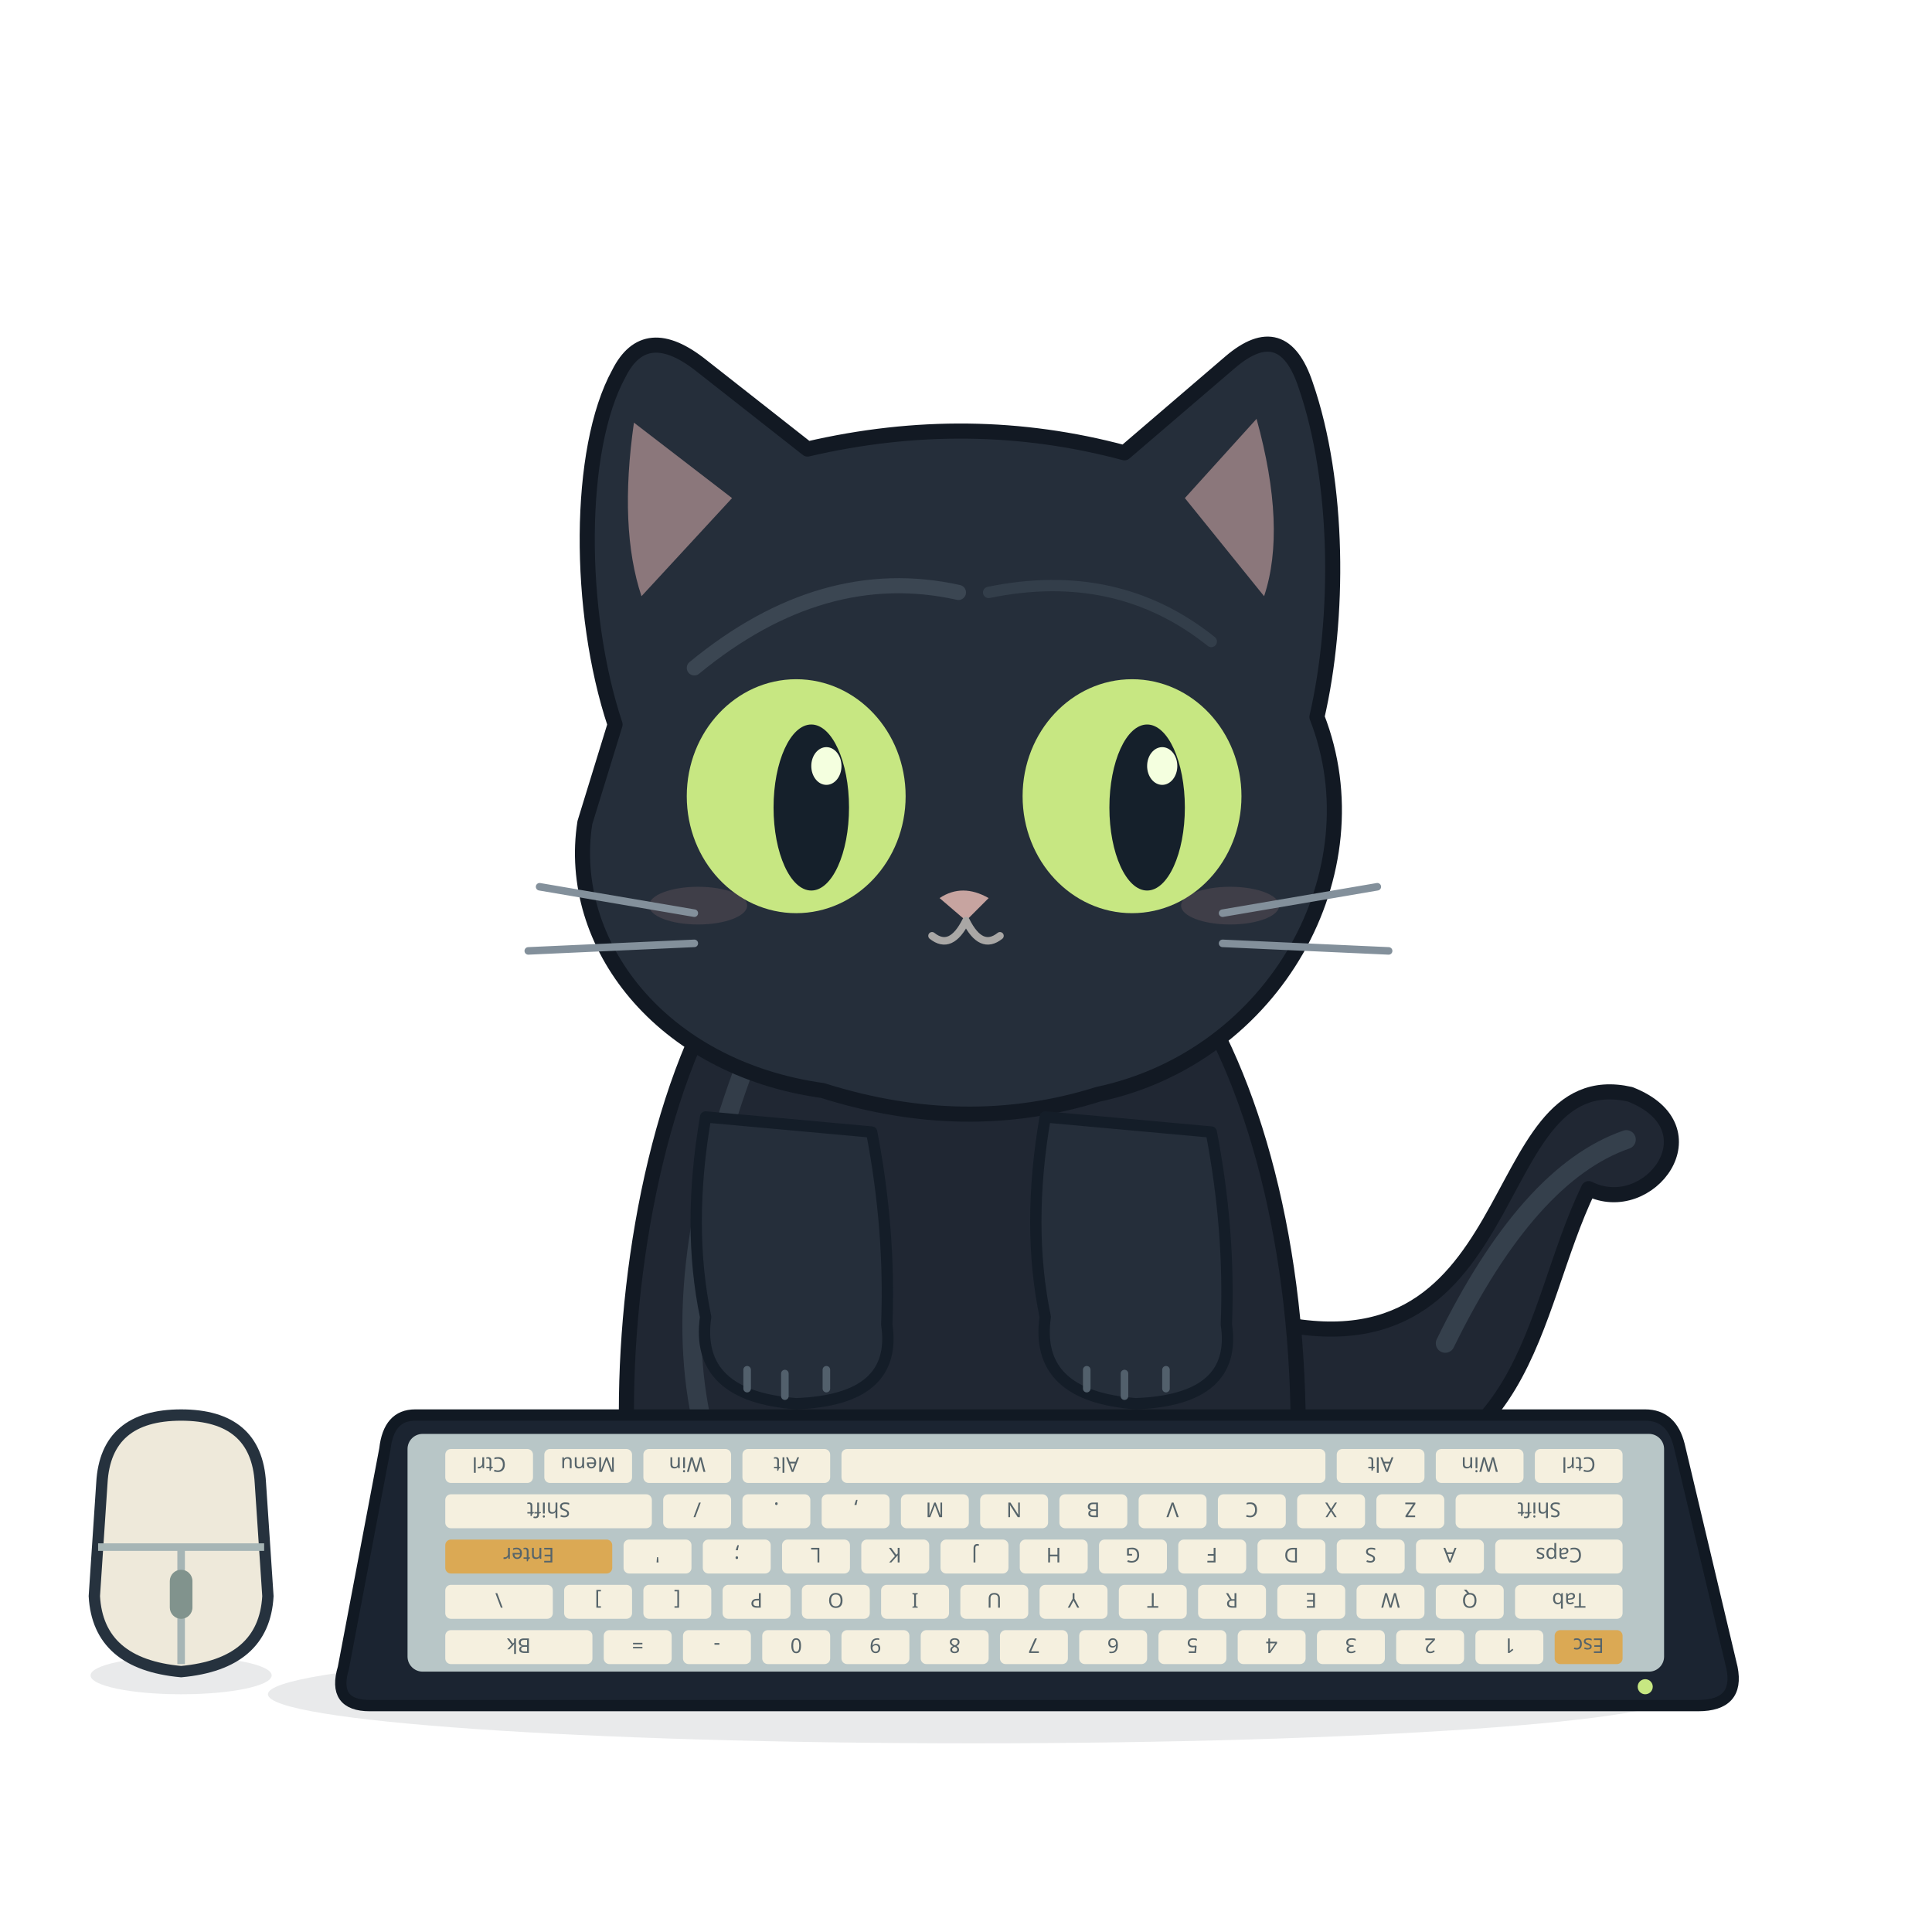
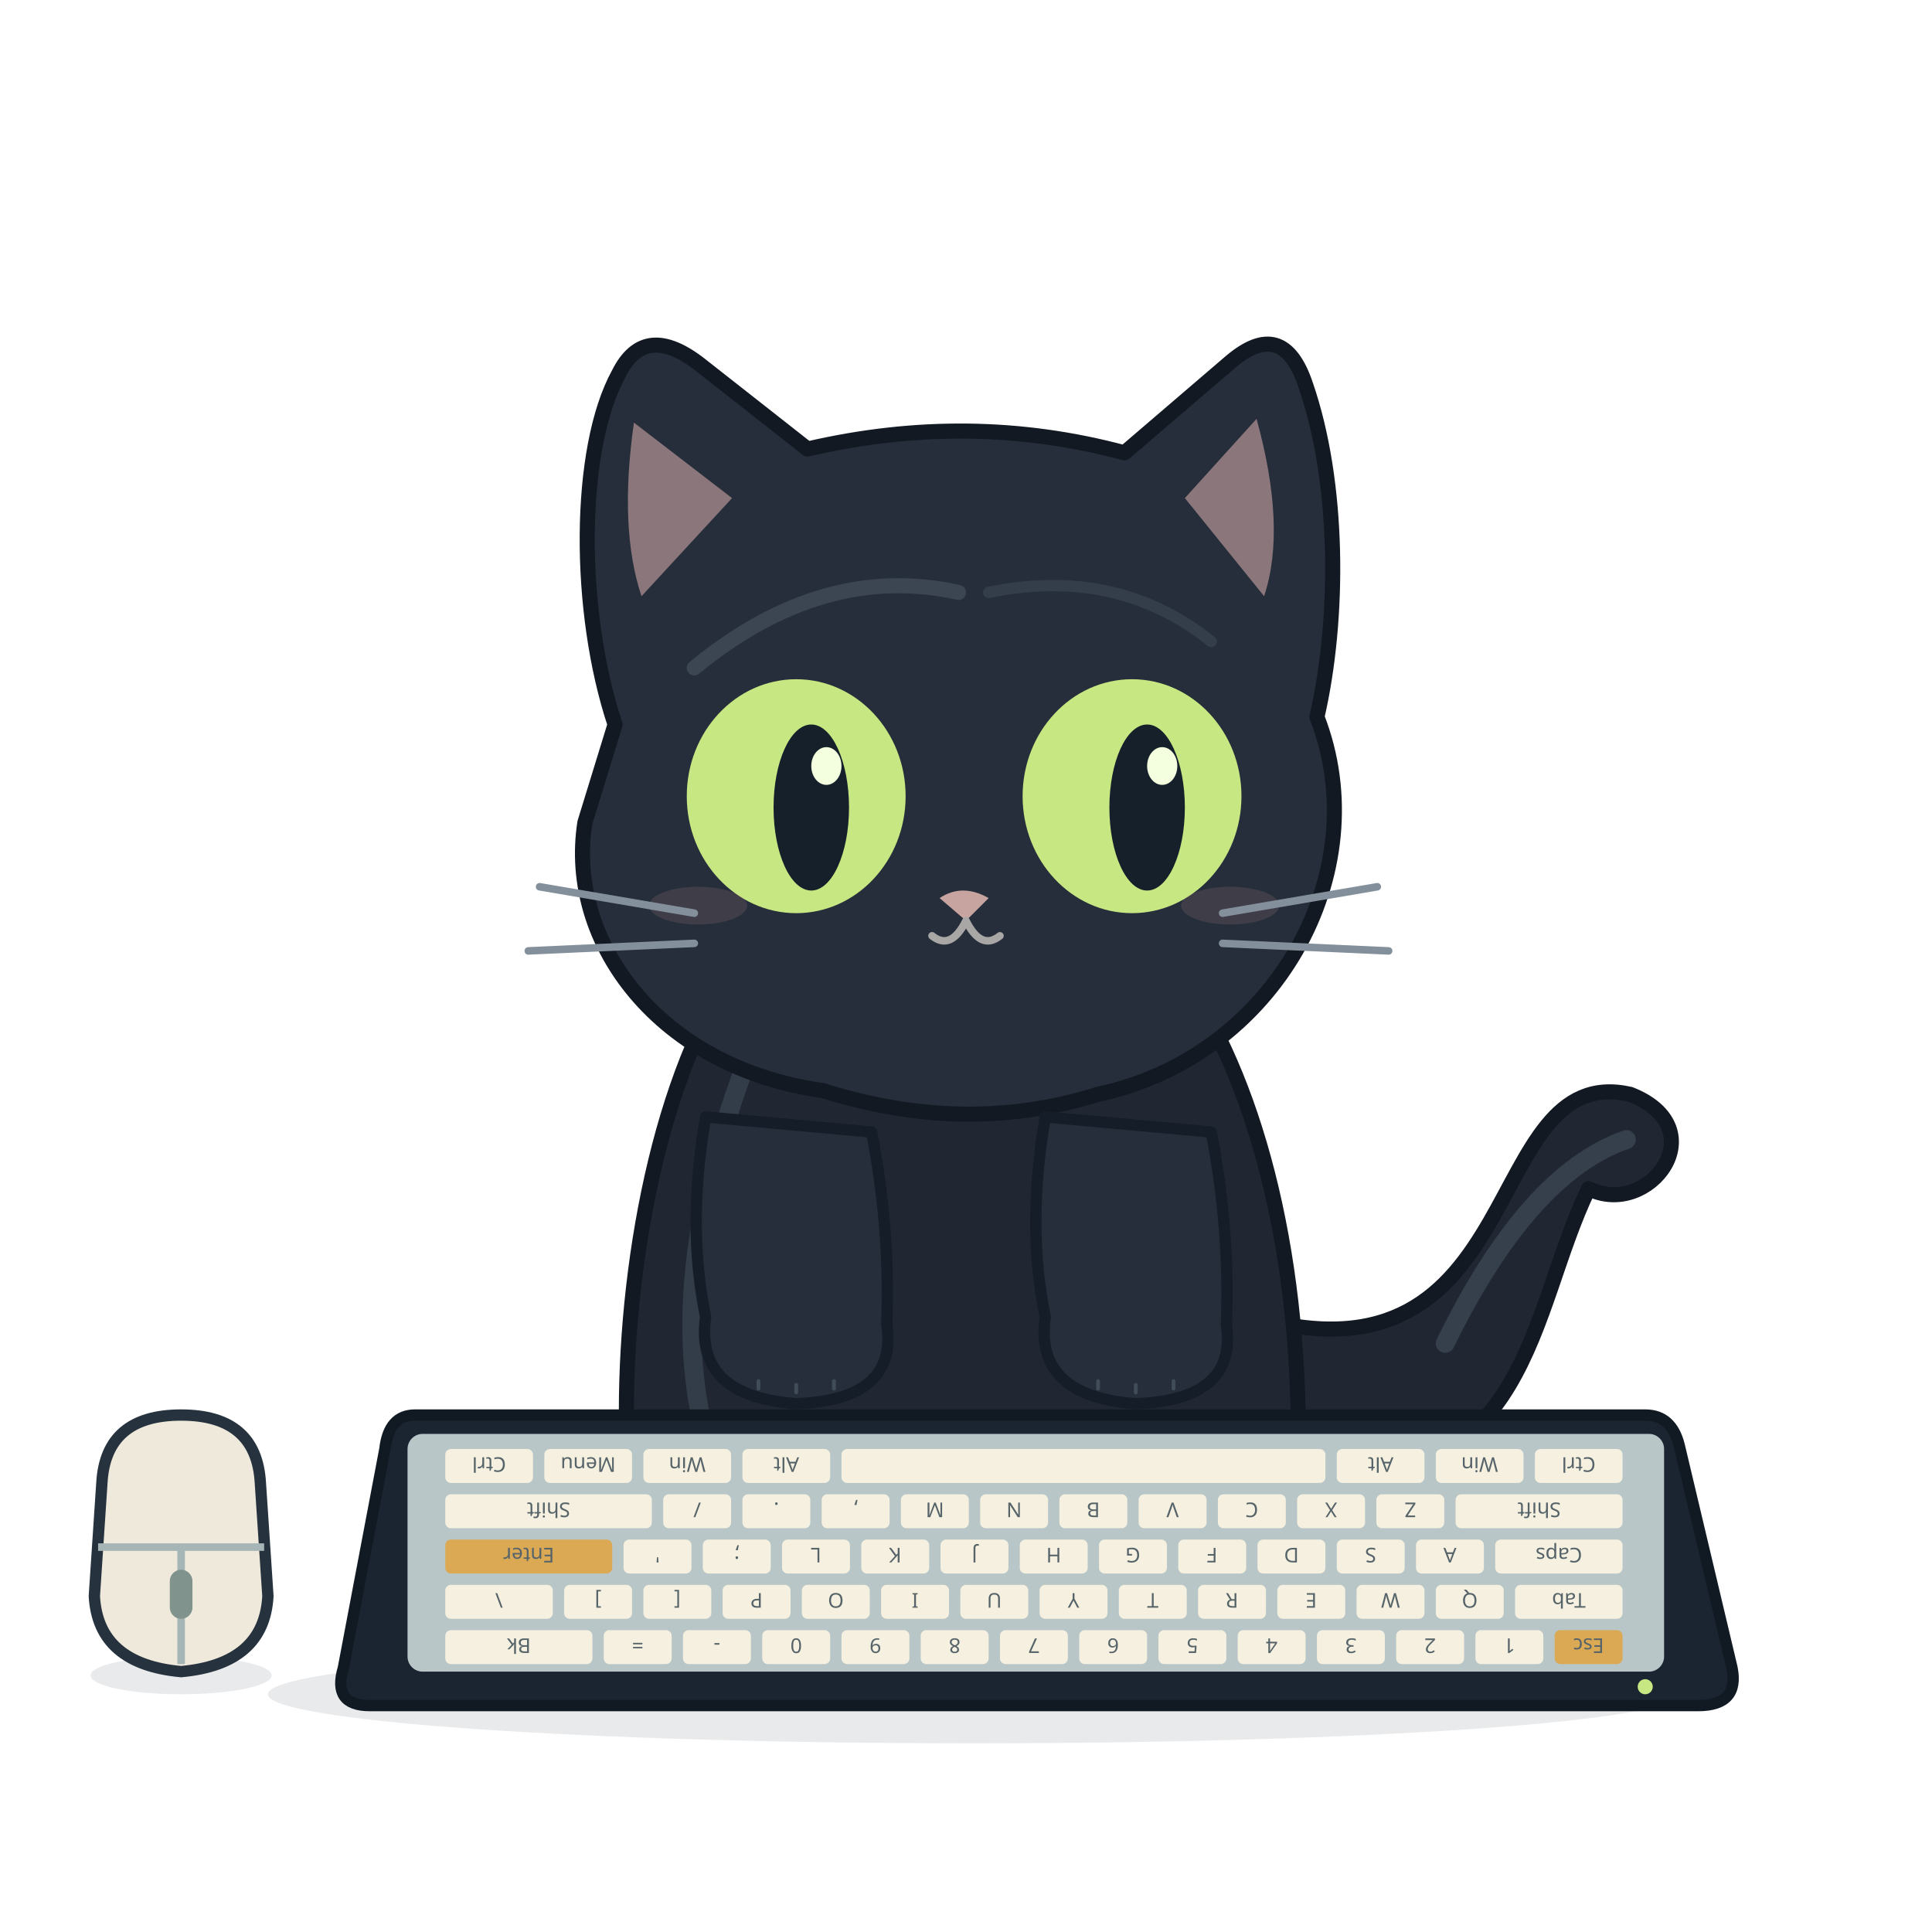
<svg xmlns="http://www.w3.org/2000/svg" width="512" height="512" viewBox="0 0 512 512">
  <ellipse cx="258" cy="449" rx="187" ry="13" fill="#17212d18" />
  <path d="M 332 349 C 406 370 392 281 432 290 C 455 299 437 323 421 315 C 405 348 406 395 345 393 Z" fill="#202733" stroke="#121923" stroke-width="4" stroke-linecap="round" stroke-linejoin="round" />
  <path d="M 383 356 Q 405 311 431 302" fill="none" stroke="#35404c" stroke-width="5" stroke-linecap="round" stroke-linejoin="round" />
  <path d="M 198 252 C 176 280 166 332 166 374 Q 163 407 195 413 L 316 413 Q 349 410 344 374 C 343 321 329 278 310 254 Z" fill="#202733" stroke="#121923" stroke-width="4" stroke-linecap="round" stroke-linejoin="round" />
  <path d="M 198 281 Q 176 339 187 381" fill="none" stroke="#333d49" stroke-width="5" stroke-linecap="round" stroke-linejoin="round" />
  <ellipse cx="210" cy="398" rx="36" ry="20" fill="#151d28" />
  <ellipse cx="303" cy="398" rx="36" ry="20" fill="#151d28" />
  <path d="M 163 192 C 153 162 153 119 164 99 Q 171 85 186 97 L 214 119 Q 257 109 298 120 L 326 96 Q 340 84 346 102 C 355 128 355 164 349 190 C 365 231 338 280 291 290 Q 256 301 218 289 C 175 283 150 250 155 218 Z" fill="#252e3a" stroke="#121923" stroke-width="4" stroke-linecap="round" stroke-linejoin="round" />
  <path d="M 168 112 Q 164 140 170 158 L 194 132 Z" fill="#8b777b" stroke="none" stroke-width="1" stroke-linecap="round" stroke-linejoin="round" />
  <path d="M 333 111 Q 341 140 335 158 L 314 132 Z" fill="#8b777b" stroke="none" stroke-width="1" stroke-linecap="round" stroke-linejoin="round" />
  <path d="M 184 177 Q 218 149 254 157" fill="none" stroke="#3b4652" stroke-width="4" stroke-linecap="round" stroke-linejoin="round" />
  <path d="M 262 157 Q 296 150 321 170" fill="none" stroke="#333e4a" stroke-width="3" stroke-linecap="round" stroke-linejoin="round" />
  <ellipse cx="211" cy="211" rx="29" ry="31" fill="#c7e782" />
  <ellipse cx="215" cy="214" rx="10" ry="22" fill="#15202b" />
  <ellipse cx="219" cy="203" rx="4" ry="5" fill="#f4ffdf" />
  <ellipse cx="300" cy="211" rx="29" ry="31" fill="#c7e782" />
  <ellipse cx="304" cy="214" rx="10" ry="22" fill="#15202b" />
  <ellipse cx="308" cy="203" rx="4" ry="5" fill="#f4ffdf" />
  <ellipse cx="185" cy="240" rx="13" ry="5" fill="#db9e9e24" />
  <ellipse cx="326" cy="240" rx="13" ry="5" fill="#db9e9e24" />
  <path d="M 249 238 Q 255 234 262 238 L 256 244 Z" fill="#c7a4a0" stroke="none" stroke-width="1" stroke-linecap="round" stroke-linejoin="round" />
  <path d="M 256 244 Q 252 252 247 248 M 256 244 Q 260 252 265 248" fill="none" stroke="#a9a7a5" stroke-width="2" stroke-linecap="round" stroke-linejoin="round" />
  <path d="M 184 242 L 143 235" fill="none" stroke="#83909b" stroke-width="2" stroke-linecap="round" stroke-linejoin="round" />
  <path d="M 184 250 L 140 252" fill="none" stroke="#83909b" stroke-width="2" stroke-linecap="round" stroke-linejoin="round" />
  <path d="M 324 242 L 365 235" fill="none" stroke="#83909b" stroke-width="2" stroke-linecap="round" stroke-linejoin="round" />
  <path d="M 324 250 L 368 252" fill="none" stroke="#83909b" stroke-width="2" stroke-linecap="round" stroke-linejoin="round" />
  <path d="M 110 375 L 436 375 Q 443 375 445 383 L 459 442 Q 461 452 450 452 L 98 452 Q 88 452 91 442 L 102 384 Q 103 375 110 375 Z" fill="#1b2431" stroke="#111923" stroke-width="3" stroke-linecap="round" stroke-linejoin="round" />
  <rect x="108" y="380" width="333" height="63" rx="4" fill="#b8c6c7" />
  <g transform="rotate(180 275 409)">
    <rect x="120" y="377" width="18" height="9" rx="1.5" fill="#dba954" />
    <text x="129.0" y="383.8" text-anchor="middle" font-family="sans-serif" font-size="5.4" fill="#56646a">Esc</text>
    <rect x="141" y="377" width="18" height="9" rx="1.5" fill="#f5f0df" />
    <text x="150.0" y="383.8" text-anchor="middle" font-family="sans-serif" font-size="5.4" fill="#56646a">1</text>
    <rect x="162" y="377" width="18" height="9" rx="1.5" fill="#f5f0df" />
    <text x="171.0" y="383.8" text-anchor="middle" font-family="sans-serif" font-size="5.4" fill="#56646a">2</text>
    <rect x="183" y="377" width="18" height="9" rx="1.5" fill="#f5f0df" />
    <text x="192.0" y="383.8" text-anchor="middle" font-family="sans-serif" font-size="5.4" fill="#56646a">3</text>
    <rect x="204" y="377" width="18" height="9" rx="1.5" fill="#f5f0df" />
    <text x="213.0" y="383.8" text-anchor="middle" font-family="sans-serif" font-size="5.4" fill="#56646a">4</text>
    <rect x="225" y="377" width="18" height="9" rx="1.5" fill="#f5f0df" />
    <text x="234.0" y="383.8" text-anchor="middle" font-family="sans-serif" font-size="5.4" fill="#56646a">5</text>
    <rect x="246" y="377" width="18" height="9" rx="1.5" fill="#f5f0df" />
    <text x="255.0" y="383.8" text-anchor="middle" font-family="sans-serif" font-size="5.4" fill="#56646a">6</text>
    <rect x="267" y="377" width="18" height="9" rx="1.5" fill="#f5f0df" />
    <text x="276.0" y="383.8" text-anchor="middle" font-family="sans-serif" font-size="5.4" fill="#56646a">7</text>
    <rect x="288" y="377" width="18" height="9" rx="1.5" fill="#f5f0df" />
    <text x="297.0" y="383.8" text-anchor="middle" font-family="sans-serif" font-size="5.4" fill="#56646a">8</text>
    <rect x="309" y="377" width="18" height="9" rx="1.5" fill="#f5f0df" />
    <text x="318.0" y="383.8" text-anchor="middle" font-family="sans-serif" font-size="5.4" fill="#56646a">9</text>
    <rect x="330" y="377" width="18" height="9" rx="1.5" fill="#f5f0df" />
    <text x="339.0" y="383.8" text-anchor="middle" font-family="sans-serif" font-size="5.4" fill="#56646a">0</text>
    <rect x="351" y="377" width="18" height="9" rx="1.5" fill="#f5f0df" />
    <text x="360.0" y="383.8" text-anchor="middle" font-family="sans-serif" font-size="5.4" fill="#56646a">-</text>
    <rect x="372" y="377" width="18" height="9" rx="1.5" fill="#f5f0df" />
    <text x="381.0" y="383.8" text-anchor="middle" font-family="sans-serif" font-size="5.4" fill="#56646a">=</text>
    <rect x="393" y="377" width="39" height="9" rx="1.5" fill="#f5f0df" />
    <text x="412.5" y="383.8" text-anchor="middle" font-family="sans-serif" font-size="5.4" fill="#56646a">Bk</text>
    <rect x="120" y="389" width="28.5" height="9" rx="1.5" fill="#f5f0df" />
    <text x="134.25" y="395.8" text-anchor="middle" font-family="sans-serif" font-size="5.4" fill="#56646a">Tab</text>
    <rect x="151.5" y="389" width="18" height="9" rx="1.5" fill="#f5f0df" />
    <text x="160.5" y="395.8" text-anchor="middle" font-family="sans-serif" font-size="5.4" fill="#56646a">Q</text>
    <rect x="172.5" y="389" width="18" height="9" rx="1.5" fill="#f5f0df" />
    <text x="181.5" y="395.8" text-anchor="middle" font-family="sans-serif" font-size="5.4" fill="#56646a">W</text>
    <rect x="193.5" y="389" width="18" height="9" rx="1.5" fill="#f5f0df" />
    <text x="202.5" y="395.8" text-anchor="middle" font-family="sans-serif" font-size="5.4" fill="#56646a">E</text>
    <rect x="214.5" y="389" width="18" height="9" rx="1.5" fill="#f5f0df" />
    <text x="223.5" y="395.8" text-anchor="middle" font-family="sans-serif" font-size="5.4" fill="#56646a">R</text>
    <rect x="235.5" y="389" width="18" height="9" rx="1.5" fill="#f5f0df" />
    <text x="244.5" y="395.8" text-anchor="middle" font-family="sans-serif" font-size="5.4" fill="#56646a">T</text>
    <rect x="256.5" y="389" width="18" height="9" rx="1.5" fill="#f5f0df" />
    <text x="265.5" y="395.8" text-anchor="middle" font-family="sans-serif" font-size="5.4" fill="#56646a">Y</text>
    <rect x="277.5" y="389" width="18" height="9" rx="1.5" fill="#f5f0df" />
    <text x="286.5" y="395.8" text-anchor="middle" font-family="sans-serif" font-size="5.4" fill="#56646a">U</text>
    <rect x="298.5" y="389" width="18" height="9" rx="1.5" fill="#f5f0df" />
    <text x="307.5" y="395.8" text-anchor="middle" font-family="sans-serif" font-size="5.4" fill="#56646a">I</text>
    <rect x="319.5" y="389" width="18" height="9" rx="1.5" fill="#f5f0df" />
    <text x="328.5" y="395.8" text-anchor="middle" font-family="sans-serif" font-size="5.4" fill="#56646a">O</text>
    <rect x="340.5" y="389" width="18" height="9" rx="1.5" fill="#f5f0df" />
    <text x="349.5" y="395.8" text-anchor="middle" font-family="sans-serif" font-size="5.4" fill="#56646a">P</text>
    <rect x="361.5" y="389" width="18" height="9" rx="1.5" fill="#f5f0df" />
    <text x="370.5" y="395.8" text-anchor="middle" font-family="sans-serif" font-size="5.4" fill="#56646a">[</text>
    <rect x="382.5" y="389" width="18" height="9" rx="1.5" fill="#f5f0df" />
    <text x="391.5" y="395.8" text-anchor="middle" font-family="sans-serif" font-size="5.4" fill="#56646a">]</text>
    <rect x="403.5" y="389" width="28.5" height="9" rx="1.5" fill="#f5f0df" />
    <text x="417.75" y="395.8" text-anchor="middle" font-family="sans-serif" font-size="5.4" fill="#56646a">\</text>
    <rect x="120" y="401" width="33.75" height="9" rx="1.5" fill="#f5f0df" />
    <text x="136.875" y="407.8" text-anchor="middle" font-family="sans-serif" font-size="5.4" fill="#56646a">Caps</text>
    <rect x="156.75" y="401" width="18" height="9" rx="1.5" fill="#f5f0df" />
    <text x="165.75" y="407.8" text-anchor="middle" font-family="sans-serif" font-size="5.4" fill="#56646a">A</text>
    <rect x="177.75" y="401" width="18" height="9" rx="1.5" fill="#f5f0df" />
    <text x="186.75" y="407.8" text-anchor="middle" font-family="sans-serif" font-size="5.4" fill="#56646a">S</text>
    <rect x="198.75" y="401" width="18" height="9" rx="1.5" fill="#f5f0df" />
    <text x="207.75" y="407.8" text-anchor="middle" font-family="sans-serif" font-size="5.4" fill="#56646a">D</text>
    <rect x="219.75" y="401" width="18" height="9" rx="1.5" fill="#f5f0df" />
    <text x="228.75" y="407.8" text-anchor="middle" font-family="sans-serif" font-size="5.4" fill="#56646a">F</text>
    <rect x="240.75" y="401" width="18" height="9" rx="1.5" fill="#f5f0df" />
    <text x="249.75" y="407.8" text-anchor="middle" font-family="sans-serif" font-size="5.4" fill="#56646a">G</text>
    <rect x="261.75" y="401" width="18" height="9" rx="1.5" fill="#f5f0df" />
    <text x="270.75" y="407.8" text-anchor="middle" font-family="sans-serif" font-size="5.4" fill="#56646a">H</text>
    <rect x="282.75" y="401" width="18" height="9" rx="1.5" fill="#f5f0df" />
    <text x="291.75" y="407.8" text-anchor="middle" font-family="sans-serif" font-size="5.4" fill="#56646a">J</text>
    <rect x="303.75" y="401" width="18" height="9" rx="1.5" fill="#f5f0df" />
    <text x="312.75" y="407.8" text-anchor="middle" font-family="sans-serif" font-size="5.4" fill="#56646a">K</text>
    <rect x="324.75" y="401" width="18" height="9" rx="1.5" fill="#f5f0df" />
    <text x="333.75" y="407.8" text-anchor="middle" font-family="sans-serif" font-size="5.4" fill="#56646a">L</text>
    <rect x="345.75" y="401" width="18" height="9" rx="1.5" fill="#f5f0df" />
    <text x="354.75" y="407.8" text-anchor="middle" font-family="sans-serif" font-size="5.4" fill="#56646a">;</text>
    <rect x="366.75" y="401" width="18" height="9" rx="1.5" fill="#f5f0df" />
    <text x="375.75" y="407.8" text-anchor="middle" font-family="sans-serif" font-size="5.4" fill="#56646a">'</text>
    <rect x="387.75" y="401" width="44.25" height="9" rx="1.5" fill="#dba954" />
    <text x="409.875" y="407.8" text-anchor="middle" font-family="sans-serif" font-size="5.4" fill="#56646a">Enter</text>
    <rect x="120" y="413" width="44.25" height="9" rx="1.5" fill="#f5f0df" />
    <text x="142.125" y="419.8" text-anchor="middle" font-family="sans-serif" font-size="5.4" fill="#56646a">Shift</text>
    <rect x="167.25" y="413" width="18" height="9" rx="1.5" fill="#f5f0df" />
    <text x="176.25" y="419.8" text-anchor="middle" font-family="sans-serif" font-size="5.4" fill="#56646a">Z</text>
    <rect x="188.25" y="413" width="18" height="9" rx="1.5" fill="#f5f0df" />
    <text x="197.25" y="419.8" text-anchor="middle" font-family="sans-serif" font-size="5.4" fill="#56646a">X</text>
    <rect x="209.25" y="413" width="18" height="9" rx="1.5" fill="#f5f0df" />
    <text x="218.25" y="419.8" text-anchor="middle" font-family="sans-serif" font-size="5.4" fill="#56646a">C</text>
    <rect x="230.25" y="413" width="18" height="9" rx="1.5" fill="#f5f0df" />
    <text x="239.25" y="419.8" text-anchor="middle" font-family="sans-serif" font-size="5.4" fill="#56646a">V</text>
    <rect x="251.25" y="413" width="18" height="9" rx="1.5" fill="#f5f0df" />
    <text x="260.25" y="419.8" text-anchor="middle" font-family="sans-serif" font-size="5.4" fill="#56646a">B</text>
    <rect x="272.25" y="413" width="18" height="9" rx="1.5" fill="#f5f0df" />
    <text x="281.25" y="419.8" text-anchor="middle" font-family="sans-serif" font-size="5.4" fill="#56646a">N</text>
    <rect x="293.25" y="413" width="18" height="9" rx="1.5" fill="#f5f0df" />
    <text x="302.25" y="419.8" text-anchor="middle" font-family="sans-serif" font-size="5.4" fill="#56646a">M</text>
    <rect x="314.25" y="413" width="18" height="9" rx="1.5" fill="#f5f0df" />
    <text x="323.25" y="419.8" text-anchor="middle" font-family="sans-serif" font-size="5.4" fill="#56646a">,</text>
    <rect x="335.25" y="413" width="18" height="9" rx="1.5" fill="#f5f0df" />
    <text x="344.25" y="419.8" text-anchor="middle" font-family="sans-serif" font-size="5.4" fill="#56646a">.</text>
    <rect x="356.25" y="413" width="18" height="9" rx="1.5" fill="#f5f0df" />
    <text x="365.25" y="419.8" text-anchor="middle" font-family="sans-serif" font-size="5.4" fill="#56646a">/</text>
    <rect x="377.25" y="413" width="54.75" height="9" rx="1.5" fill="#f5f0df" />
    <text x="404.625" y="419.8" text-anchor="middle" font-family="sans-serif" font-size="5.4" fill="#56646a">Shift</text>
    <rect x="120" y="425" width="23.25" height="9" rx="1.5" fill="#f5f0df" />
    <text x="131.625" y="431.8" text-anchor="middle" font-family="sans-serif" font-size="5.4" fill="#56646a">Ctrl</text>
    <rect x="146.25" y="425" width="23.25" height="9" rx="1.5" fill="#f5f0df" />
    <text x="157.875" y="431.8" text-anchor="middle" font-family="sans-serif" font-size="5.4" fill="#56646a">Win</text>
    <rect x="172.5" y="425" width="23.25" height="9" rx="1.5" fill="#f5f0df" />
    <text x="184.125" y="431.8" text-anchor="middle" font-family="sans-serif" font-size="5.4" fill="#56646a">Alt</text>
    <rect x="198.75" y="425" width="128.25" height="9" rx="1.5" fill="#f5f0df" />
    <text x="262.875" y="431.8" text-anchor="middle" font-family="sans-serif" font-size="5.4" fill="#56646a" />
    <rect x="330.0" y="425" width="23.25" height="9" rx="1.5" fill="#f5f0df" />
    <text x="341.625" y="431.8" text-anchor="middle" font-family="sans-serif" font-size="5.4" fill="#56646a">Alt</text>
    <rect x="356.25" y="425" width="23.25" height="9" rx="1.5" fill="#f5f0df" />
    <text x="367.875" y="431.8" text-anchor="middle" font-family="sans-serif" font-size="5.4" fill="#56646a">Win</text>
    <rect x="382.5" y="425" width="23.25" height="9" rx="1.5" fill="#f5f0df" />
    <text x="394.125" y="431.8" text-anchor="middle" font-family="sans-serif" font-size="5.4" fill="#56646a">Menu</text>
    <rect x="408.75" y="425" width="23.25" height="9" rx="1.5" fill="#f5f0df" />
    <text x="420.375" y="431.8" text-anchor="middle" font-family="sans-serif" font-size="5.4" fill="#56646a">Ctrl</text>
  </g>
  <ellipse cx="436" cy="447" rx="2" ry="2" fill="#c7e782" />
  <g transform="translate(0 0)">
    <ellipse cx="48" cy="444" rx="24" ry="5" fill="#17212d18" />
    <path d="M 27 393 Q 28 375 48 375 Q 68 375 69 393 L 71 423 Q 70 441 48 443 Q 26 441 25 423 Z" fill="#eee9da" stroke="#26323e" stroke-width="3" />
    <path d="M 26 410 H 70 M 48 410 V 441" fill="none" stroke="#a6b5b5" stroke-width="2" />
    <rect x="45" y="416" width="6" height="13" rx="3" fill="#81938d" />
  </g>
  <path d="M 187 296 Q 182 325 187 349 Q 184 370 211 372 Q 238 371 235 351 Q 236 326 231 300 Z" fill="#252e3a" stroke="#141d28" stroke-width="3" stroke-linecap="round" stroke-linejoin="round" />
-   <path d="M 198 363 L 198 368 M 208 364 L 208 370 M 219 363 L 219 368" fill="none" stroke="#52606c" stroke-width="2" stroke-linecap="round" stroke-linejoin="round" />
+   <path d="M 201 366 l 0 2 M 211 367 l 0 2 M 221 366 l 0 2" fill="none" stroke="#404d59" stroke-width="1" stroke-linecap="round" stroke-linejoin="round" />
  <path d="M 277 296 Q 272 325 277 349 Q 274 370 301 372 Q 328 371 325 351 Q 326 326 321 300 Z" fill="#252e3a" stroke="#141d28" stroke-width="3" stroke-linecap="round" stroke-linejoin="round" />
-   <path d="M 288 363 L 288 368 M 298 364 L 298 370 M 309 363 L 309 368" fill="none" stroke="#52606c" stroke-width="2" stroke-linecap="round" stroke-linejoin="round" />
+   <path d="M 291 366 l 0 2 M 301 367 l 0 2 M 311 366 l 0 2" fill="none" stroke="#404d59" stroke-width="1" stroke-linecap="round" stroke-linejoin="round" />
</svg>
